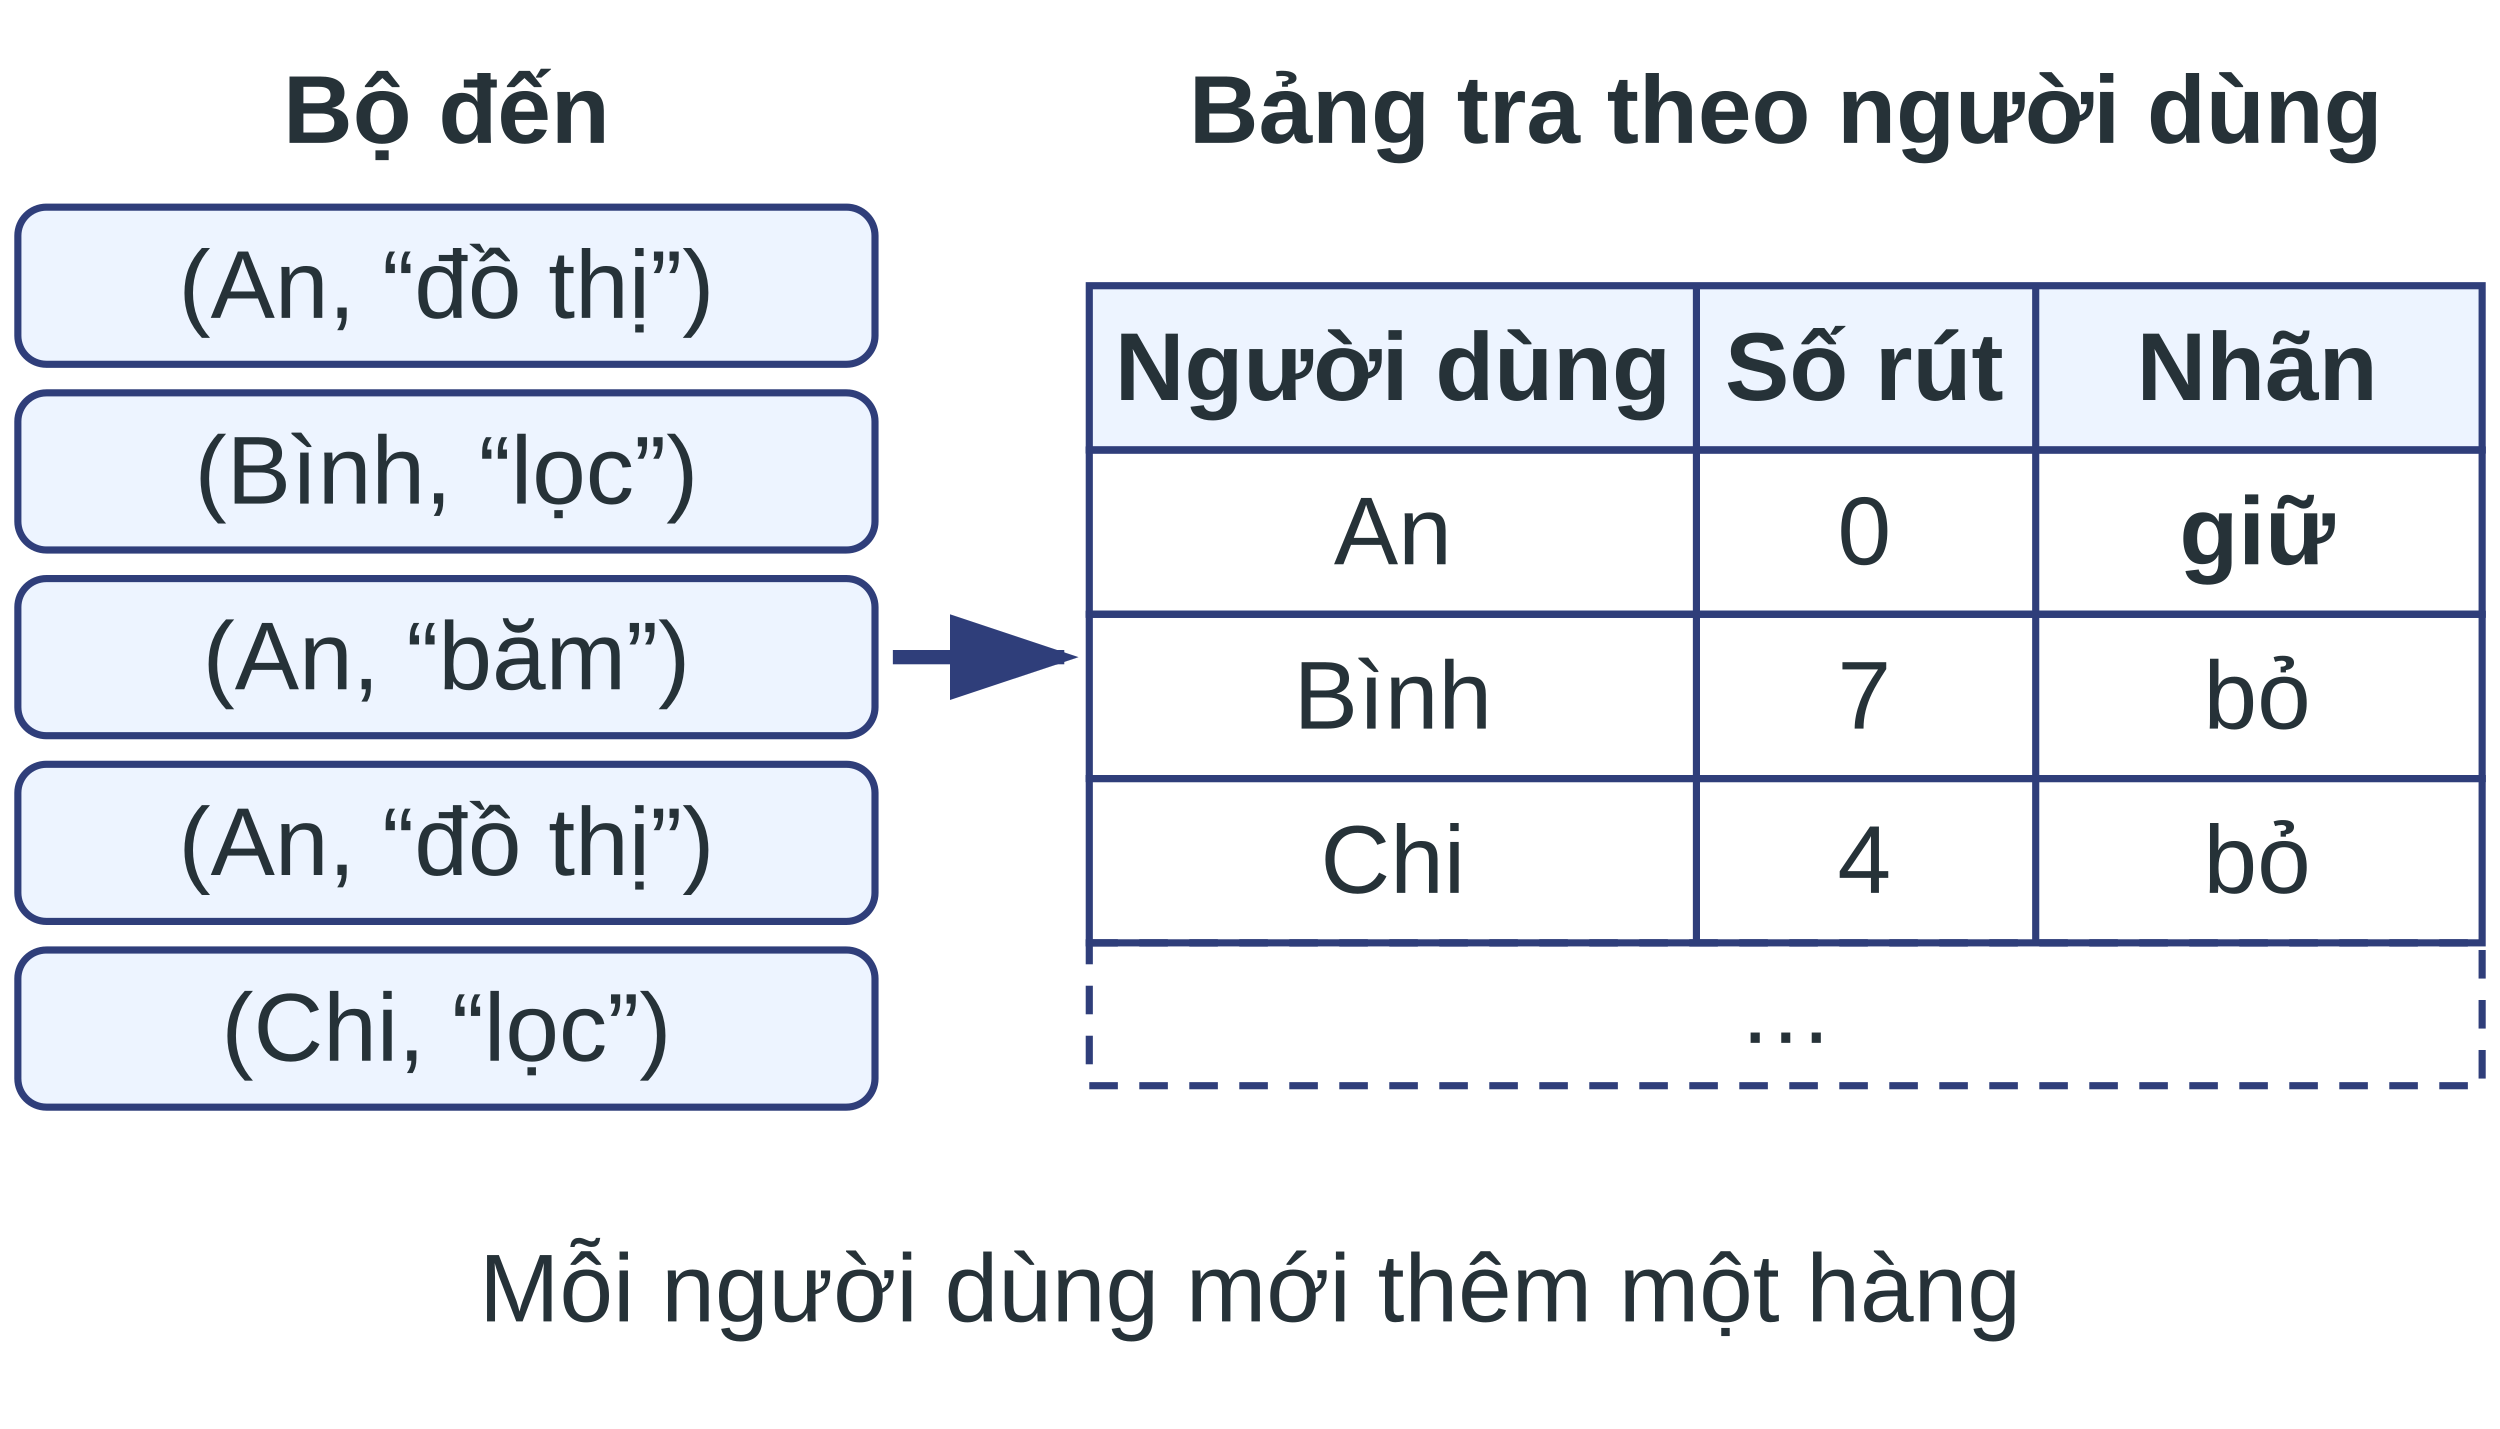
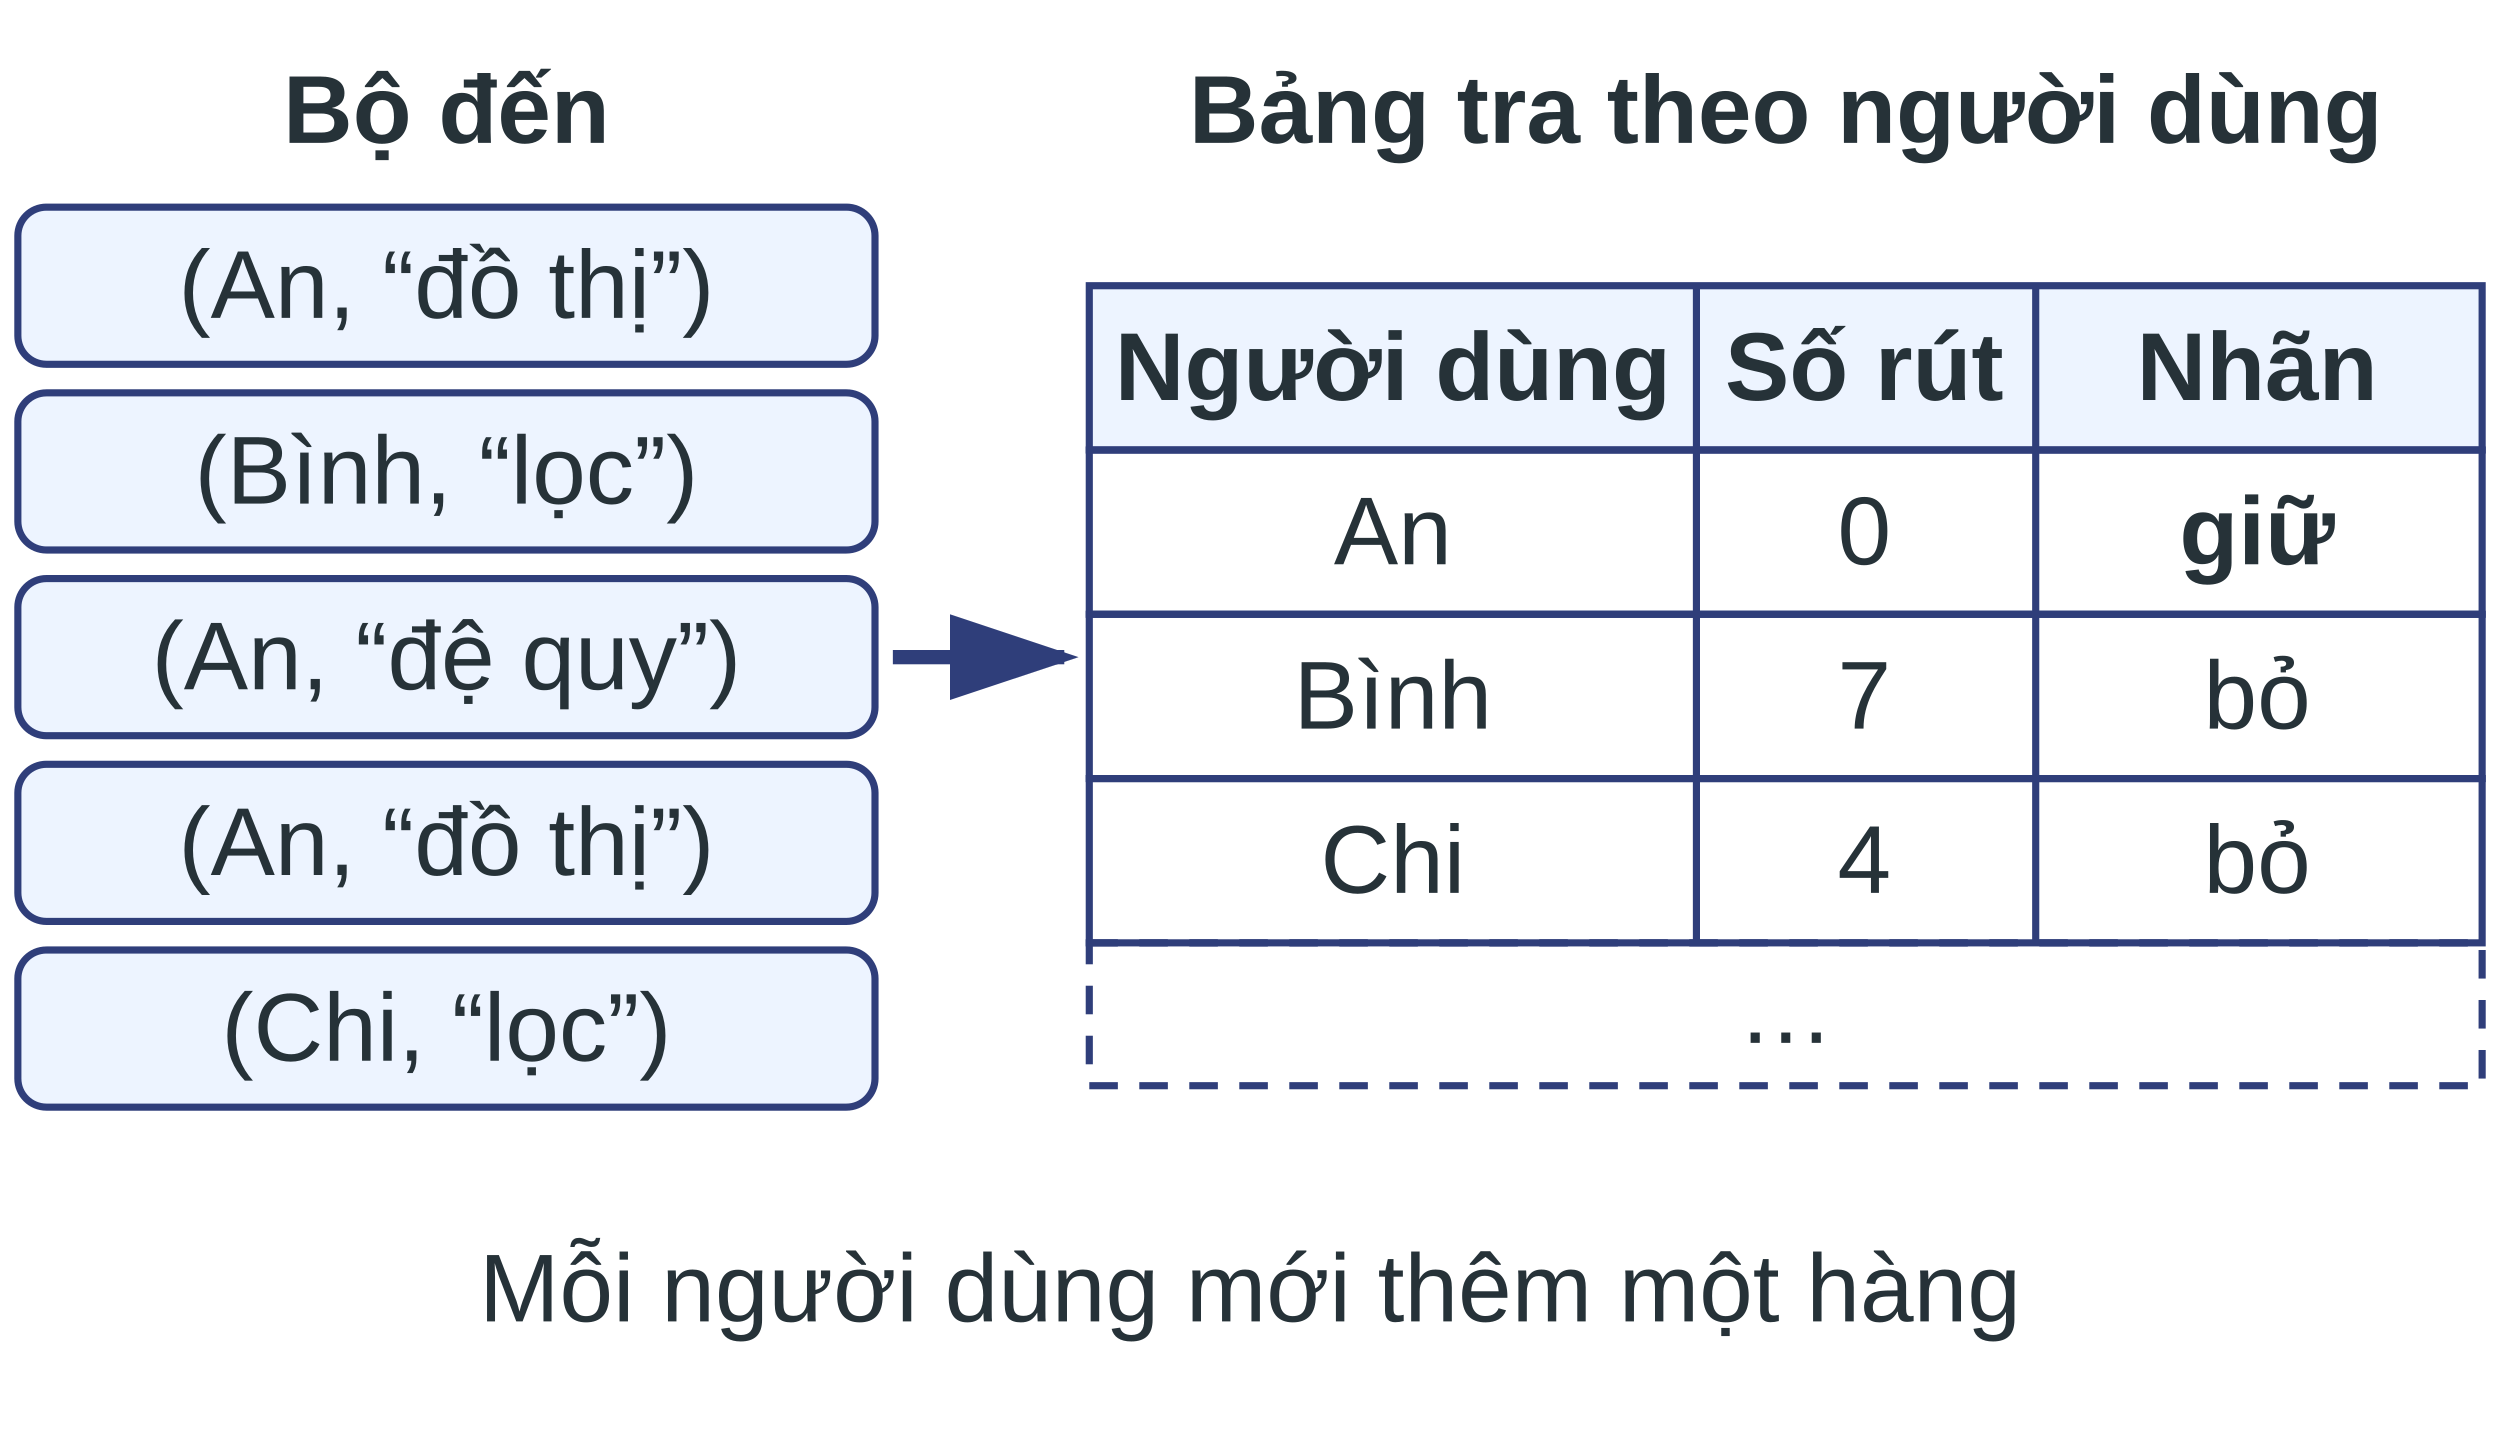
<svg xmlns="http://www.w3.org/2000/svg" viewBox="0 0 700 400" role="img" aria-labelledby="btn-t btn-d">
  <defs>
    <marker id="btn-a" markerWidth="10" markerHeight="10" refX="8" refY="3" orient="auto">
      <path d="M0,0 L0,6 L9,3 z" fill="#2f3e7a" />
    </marker>
  </defs>
  <g font-family="Arial,Helvetica,sans-serif" font-size="27" fill="#263238">
    <text x="125" y="40" text-anchor="middle" font-weight="700">Bộ đến</text>
    <g fill="#edf4ff" stroke="#2f3e7a" stroke-width="2">
      <rect x="5" y="58" width="240" height="44" rx="8" />
      <rect x="5" y="110" width="240" height="44" rx="8" />
      <rect x="5" y="162" width="240" height="44" rx="8" />
      <rect x="5" y="214" width="240" height="44" rx="8" />
      <rect x="5" y="266" width="240" height="44" rx="8" />
    </g>
    <text x="125" y="89" text-anchor="middle">(An, “đồ thị”)</text>
    <text x="125" y="141" text-anchor="middle">(Bình, “lọc”)</text>
-     <text x="125" y="193" text-anchor="middle">(An, “băm”)</text>
+     <text x="125" y="193" text-anchor="middle">(An, “đệ quy”)</text>
    <text x="125" y="245" text-anchor="middle">(An, “đồ thị”)</text>
    <text x="125" y="297" text-anchor="middle">(Chi, “lọc”)</text>
    <path d="M250 184 H298" stroke="#2f3e7a" stroke-width="4" fill="none" marker-end="url(#btn-a)" />
    <text x="500" y="40" text-anchor="middle" font-weight="700">Bảng tra theo người dùng</text>
    <rect x="305" y="80" width="390" height="46" fill="#edf4ff" stroke="#2f3e7a" stroke-width="2" />
    <g fill="none" stroke="#2f3e7a" stroke-width="2">
      <rect x="305" y="126" width="390" height="46" />
      <rect x="305" y="172" width="390" height="46" />
      <rect x="305" y="218" width="390" height="46" />
      <path d="M475 80 V264 M570 80 V264" />
    </g>
    <rect x="305" y="264" width="390" height="40" fill="none" stroke="#2f3e7a" stroke-width="2" stroke-dasharray="8 6" />
    <text x="390" y="112" text-anchor="middle" font-weight="700">Người dùng</text>
    <text x="522" y="112" text-anchor="middle" font-weight="700">Số rút</text>
    <text x="632" y="112" text-anchor="middle" font-weight="700">Nhãn</text>
    <text x="390" y="158" text-anchor="middle">An</text>
    <text x="522" y="158" text-anchor="middle">0</text>
    <text x="632" y="158" text-anchor="middle" font-weight="700">giữ</text>
    <text x="390" y="204" text-anchor="middle">Bình</text>
    <text x="522" y="204" text-anchor="middle">7</text>
    <text x="632" y="204" text-anchor="middle">bỏ</text>
    <text x="390" y="250" text-anchor="middle">Chi</text>
    <text x="522" y="250" text-anchor="middle">4</text>
    <text x="632" y="250" text-anchor="middle">bỏ</text>
    <text x="500" y="292" text-anchor="middle">…</text>
    <text x="350" y="370" text-anchor="middle">Mỗi người dùng mới thêm một hàng</text>
  </g>
</svg>
